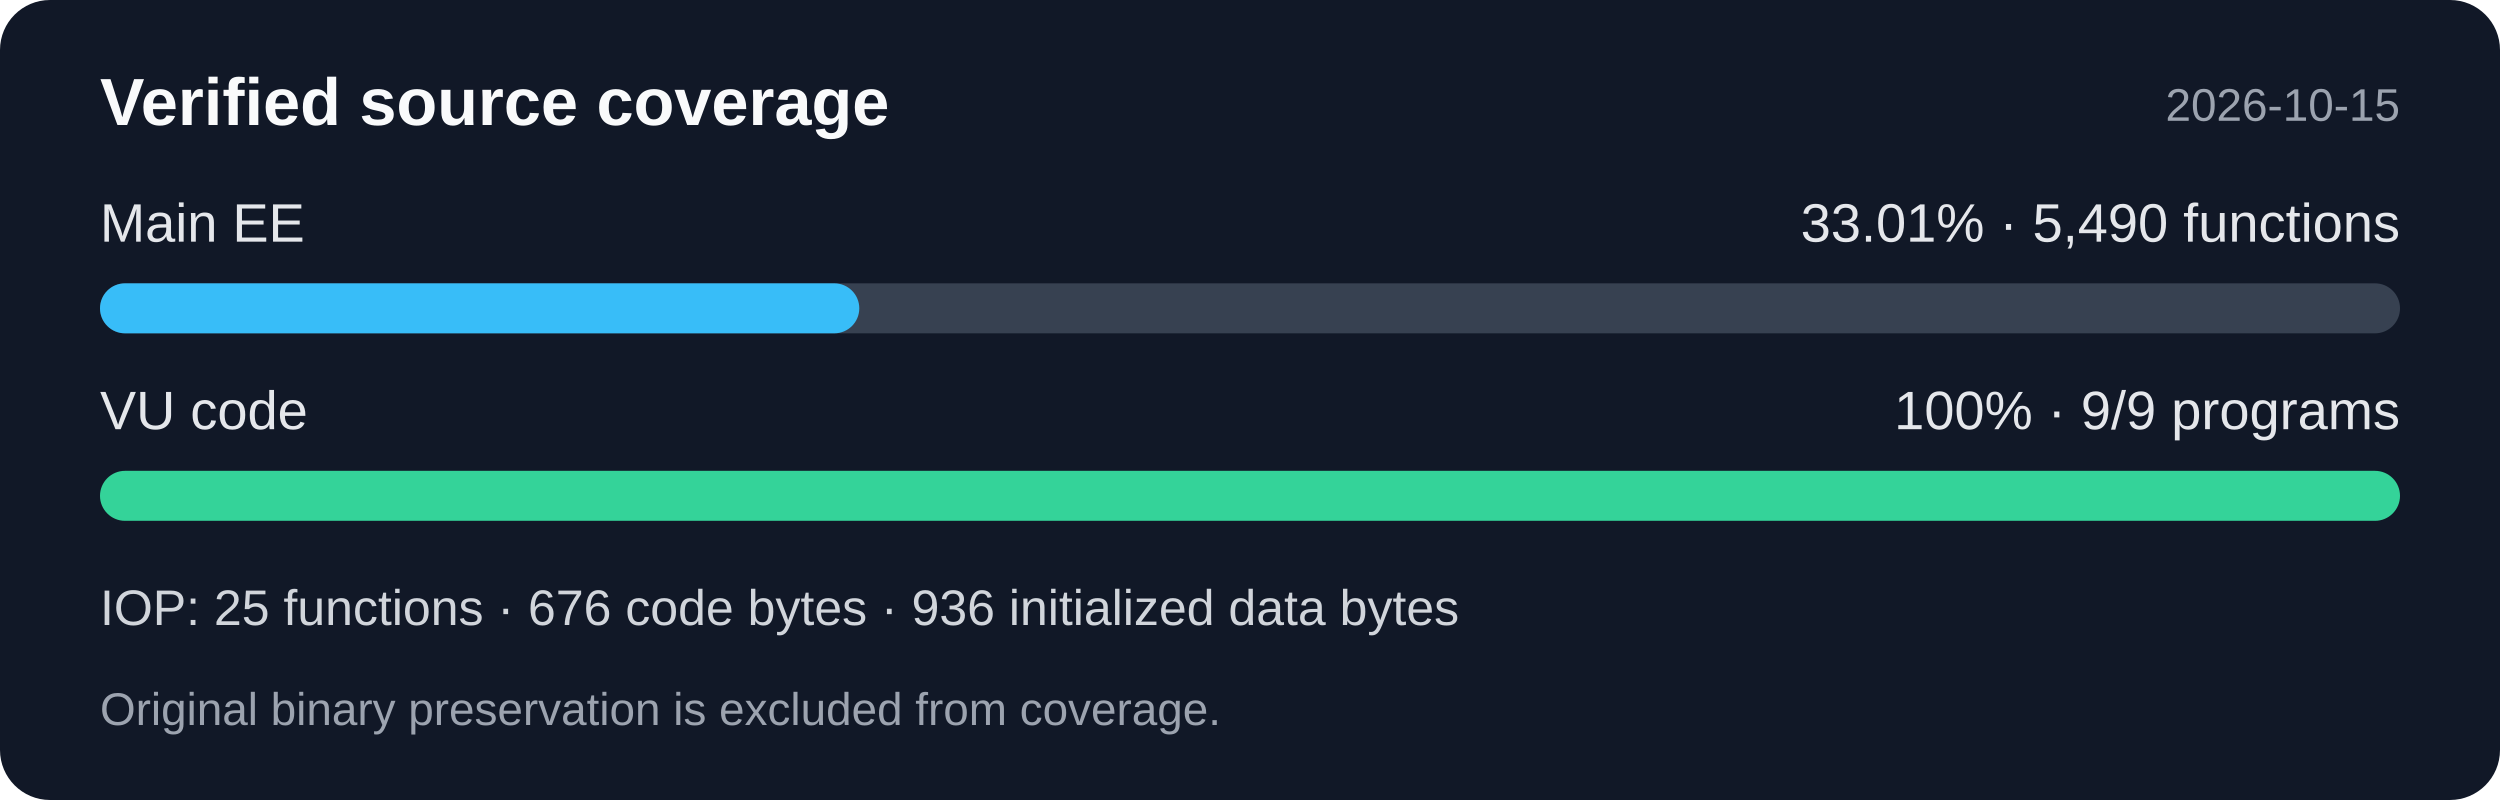
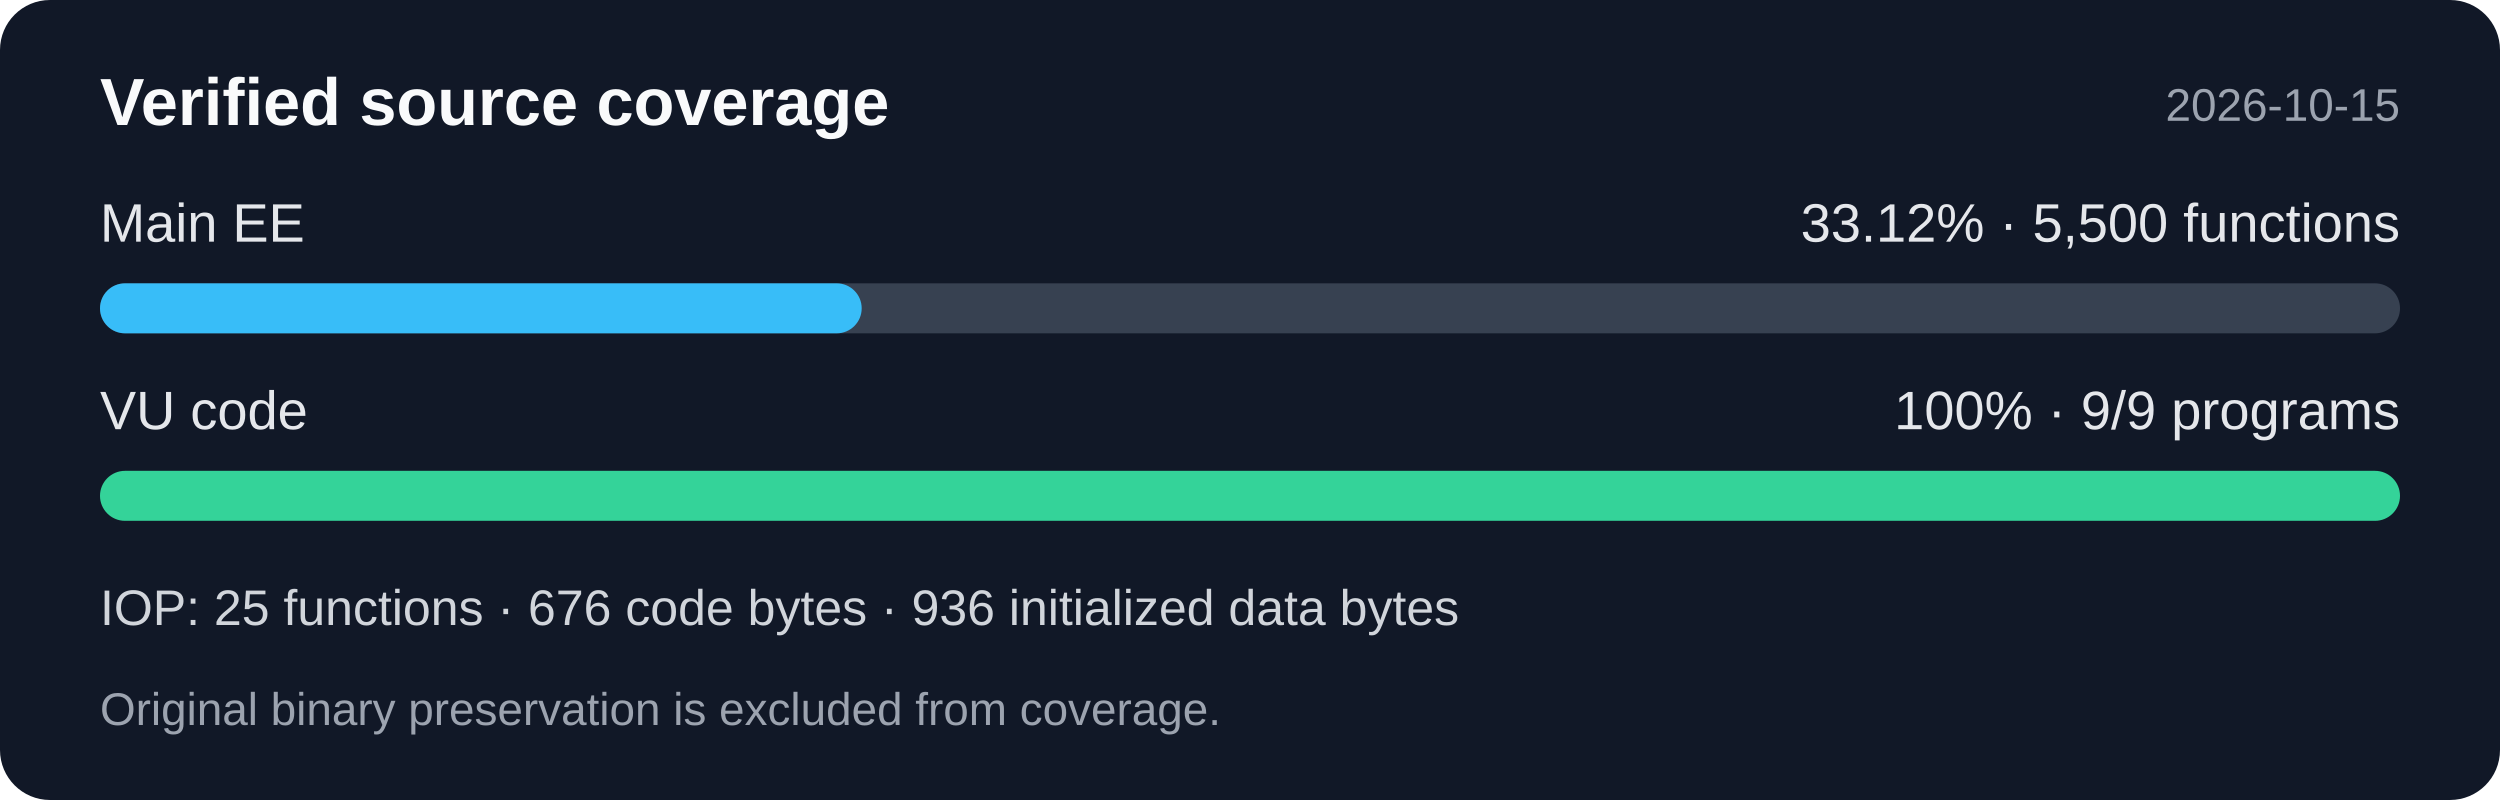
<svg xmlns="http://www.w3.org/2000/svg" width="600" height="192" viewBox="0 0 600 192" role="img" aria-labelledby="title desc">
  <rect width="600" height="192" rx="12" fill="#111827" />
  <g font-family="Segoe UI,Arial,sans-serif">
    <text x="24" y="30" fill="#f9fafb" font-size="16" font-weight="600">Verified source coverage</text>
    <text x="576" y="29" fill="#9ca3af" font-size="11" text-anchor="end">2026-10-15</text>
    <text x="24" y="58" fill="#e5e7eb" font-size="13">Main EE</text>
-     <text x="576" y="58" fill="#e5e7eb" font-size="13" text-anchor="end">33.01% · 5,490 functions</text>
+     <text x="576" y="58" fill="#e5e7eb" font-size="13" text-anchor="end">33.12% · 5,500 functions</text>
    <rect x="24" y="68" width="552" height="12" rx="6" fill="#374151" />
-     <rect x="24" y="68" width="182.23" height="12" rx="6" fill="#38bdf8" />
+     <rect x="24" y="68" width="182.805" height="12" rx="6" fill="#38bdf8" />
    <text x="24" y="103" fill="#e5e7eb" font-size="13">VU code</text>
    <text x="576" y="103" fill="#e5e7eb" font-size="13" text-anchor="end">100% · 9/9 programs</text>
    <rect x="24" y="113" width="552" height="12" rx="6" fill="#34d399" />
    <text x="24" y="150" fill="#d1d5db" font-size="12">IOP: 25 functions · 676 code bytes · 936 initialized data bytes</text>
    <text x="24" y="174" fill="#9ca3af" font-size="11">Original binary preservation is excluded from coverage.</text>
  </g>
</svg>
